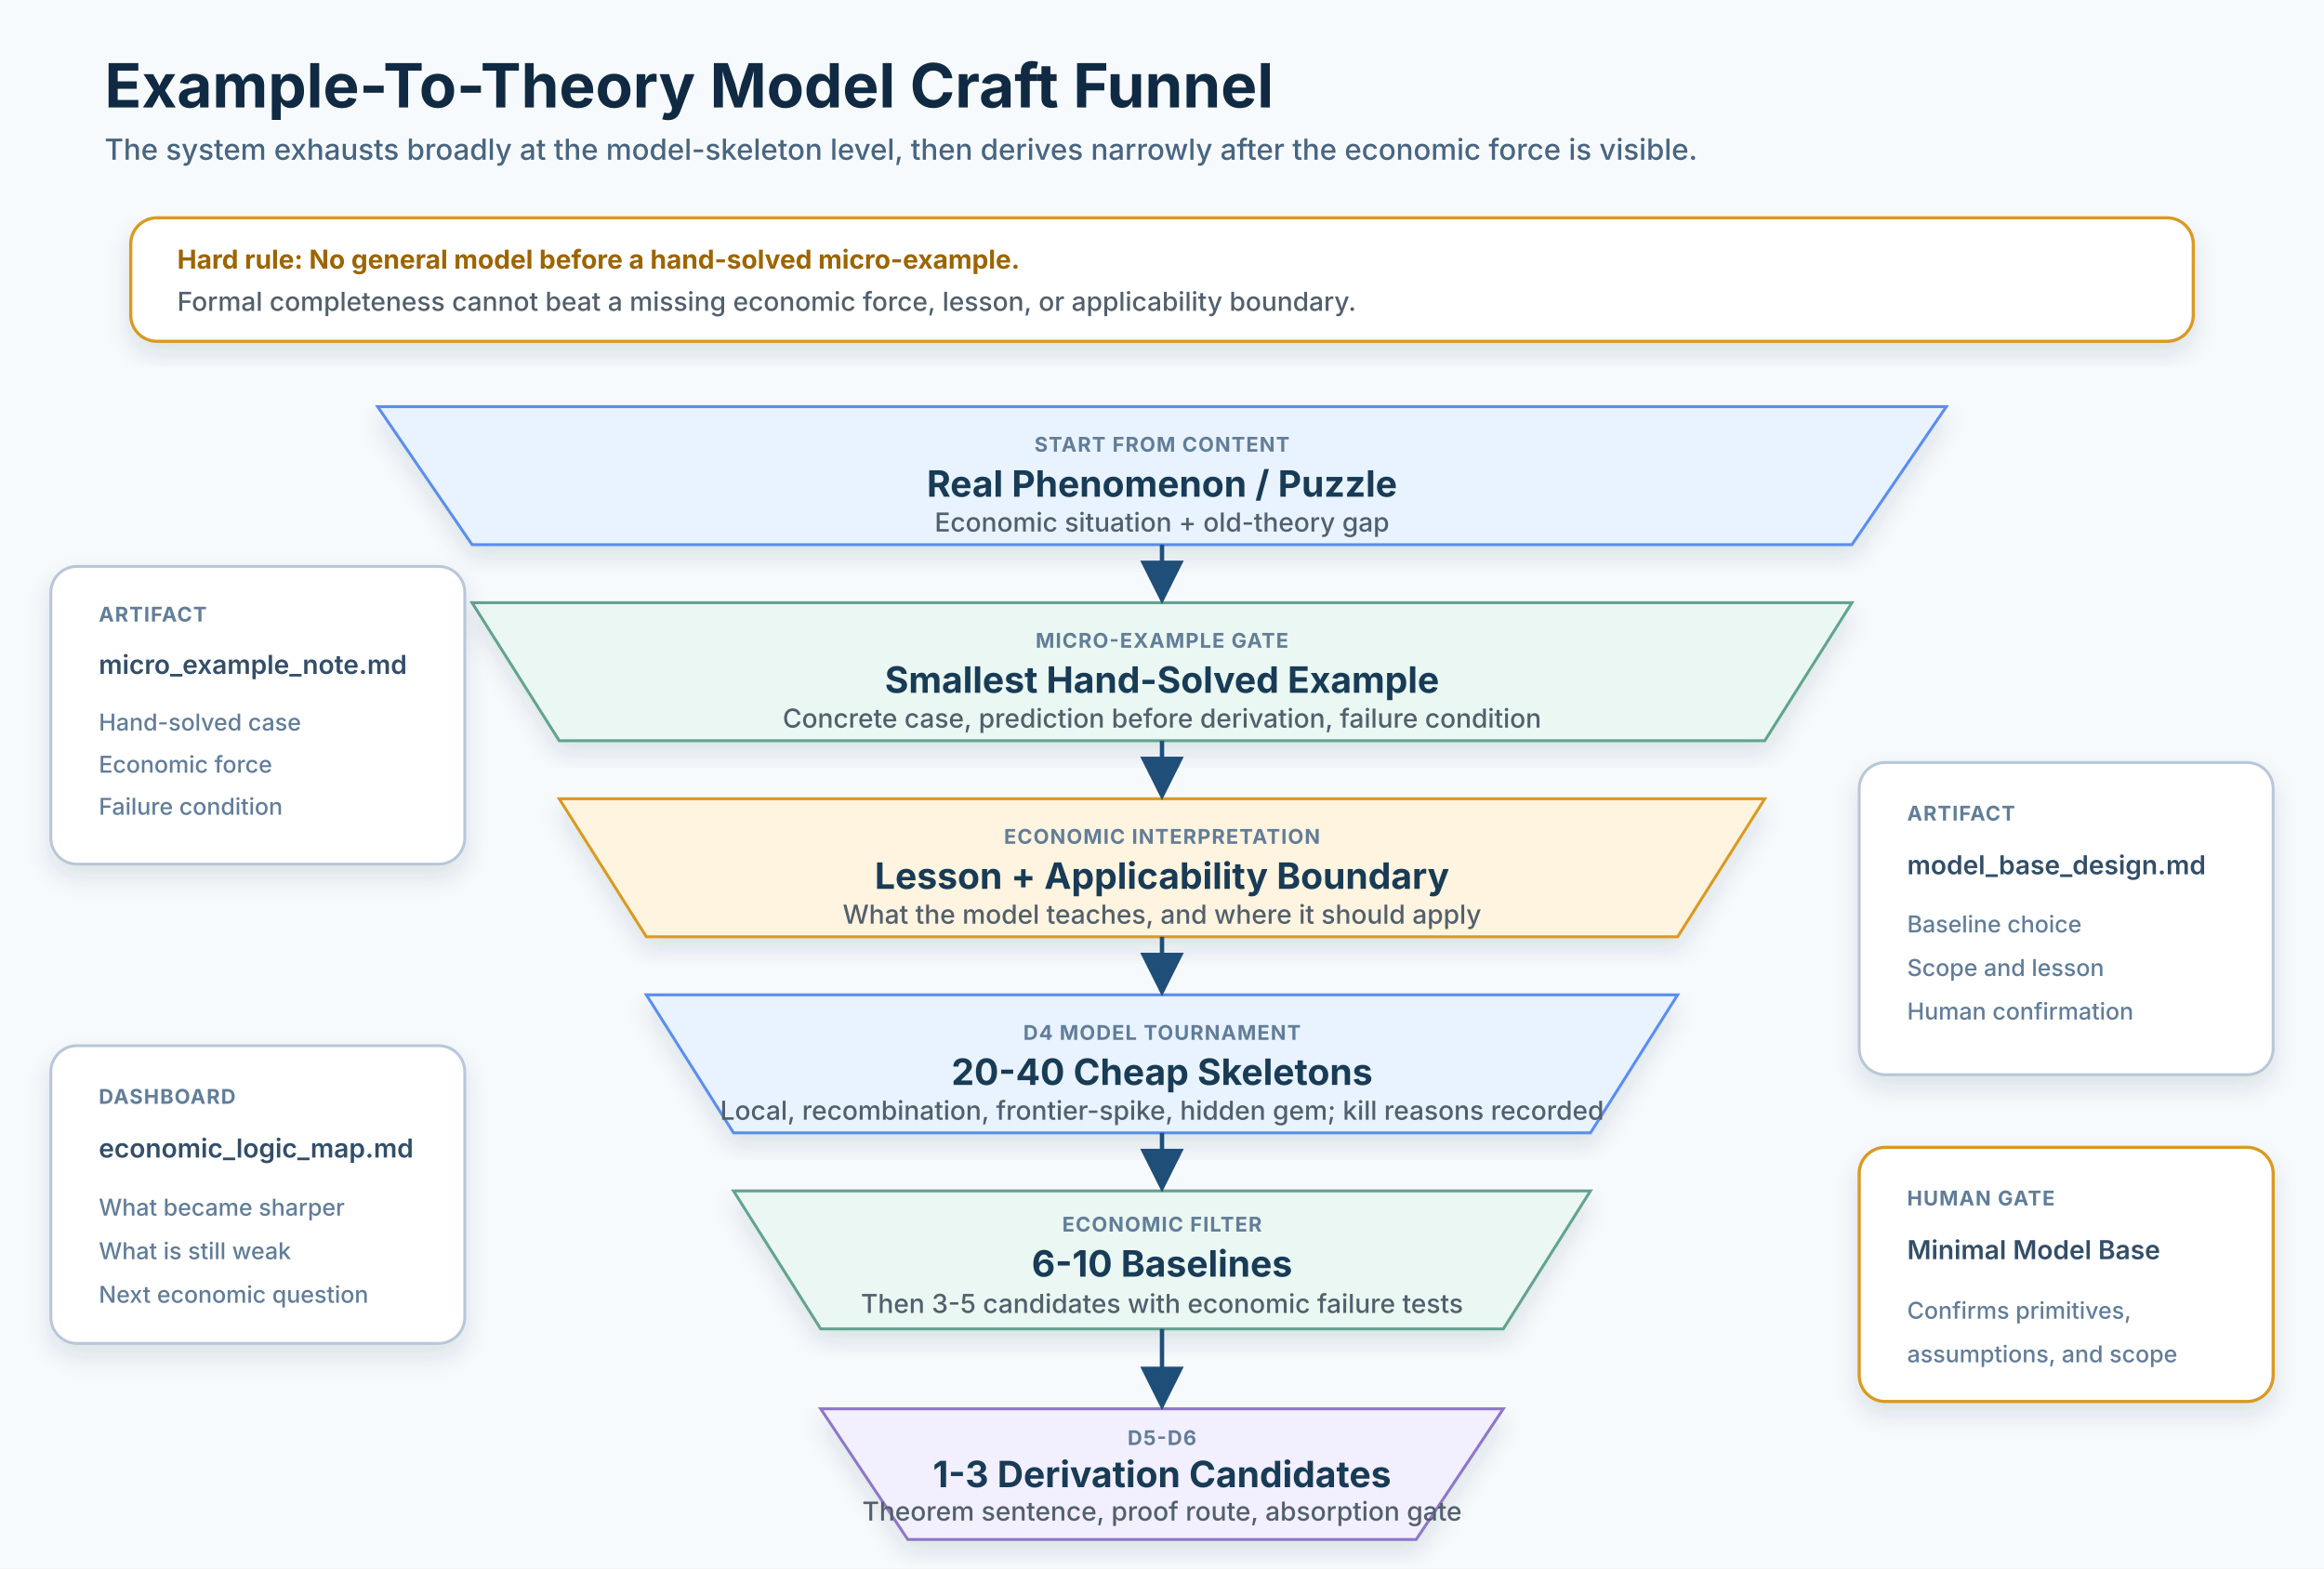
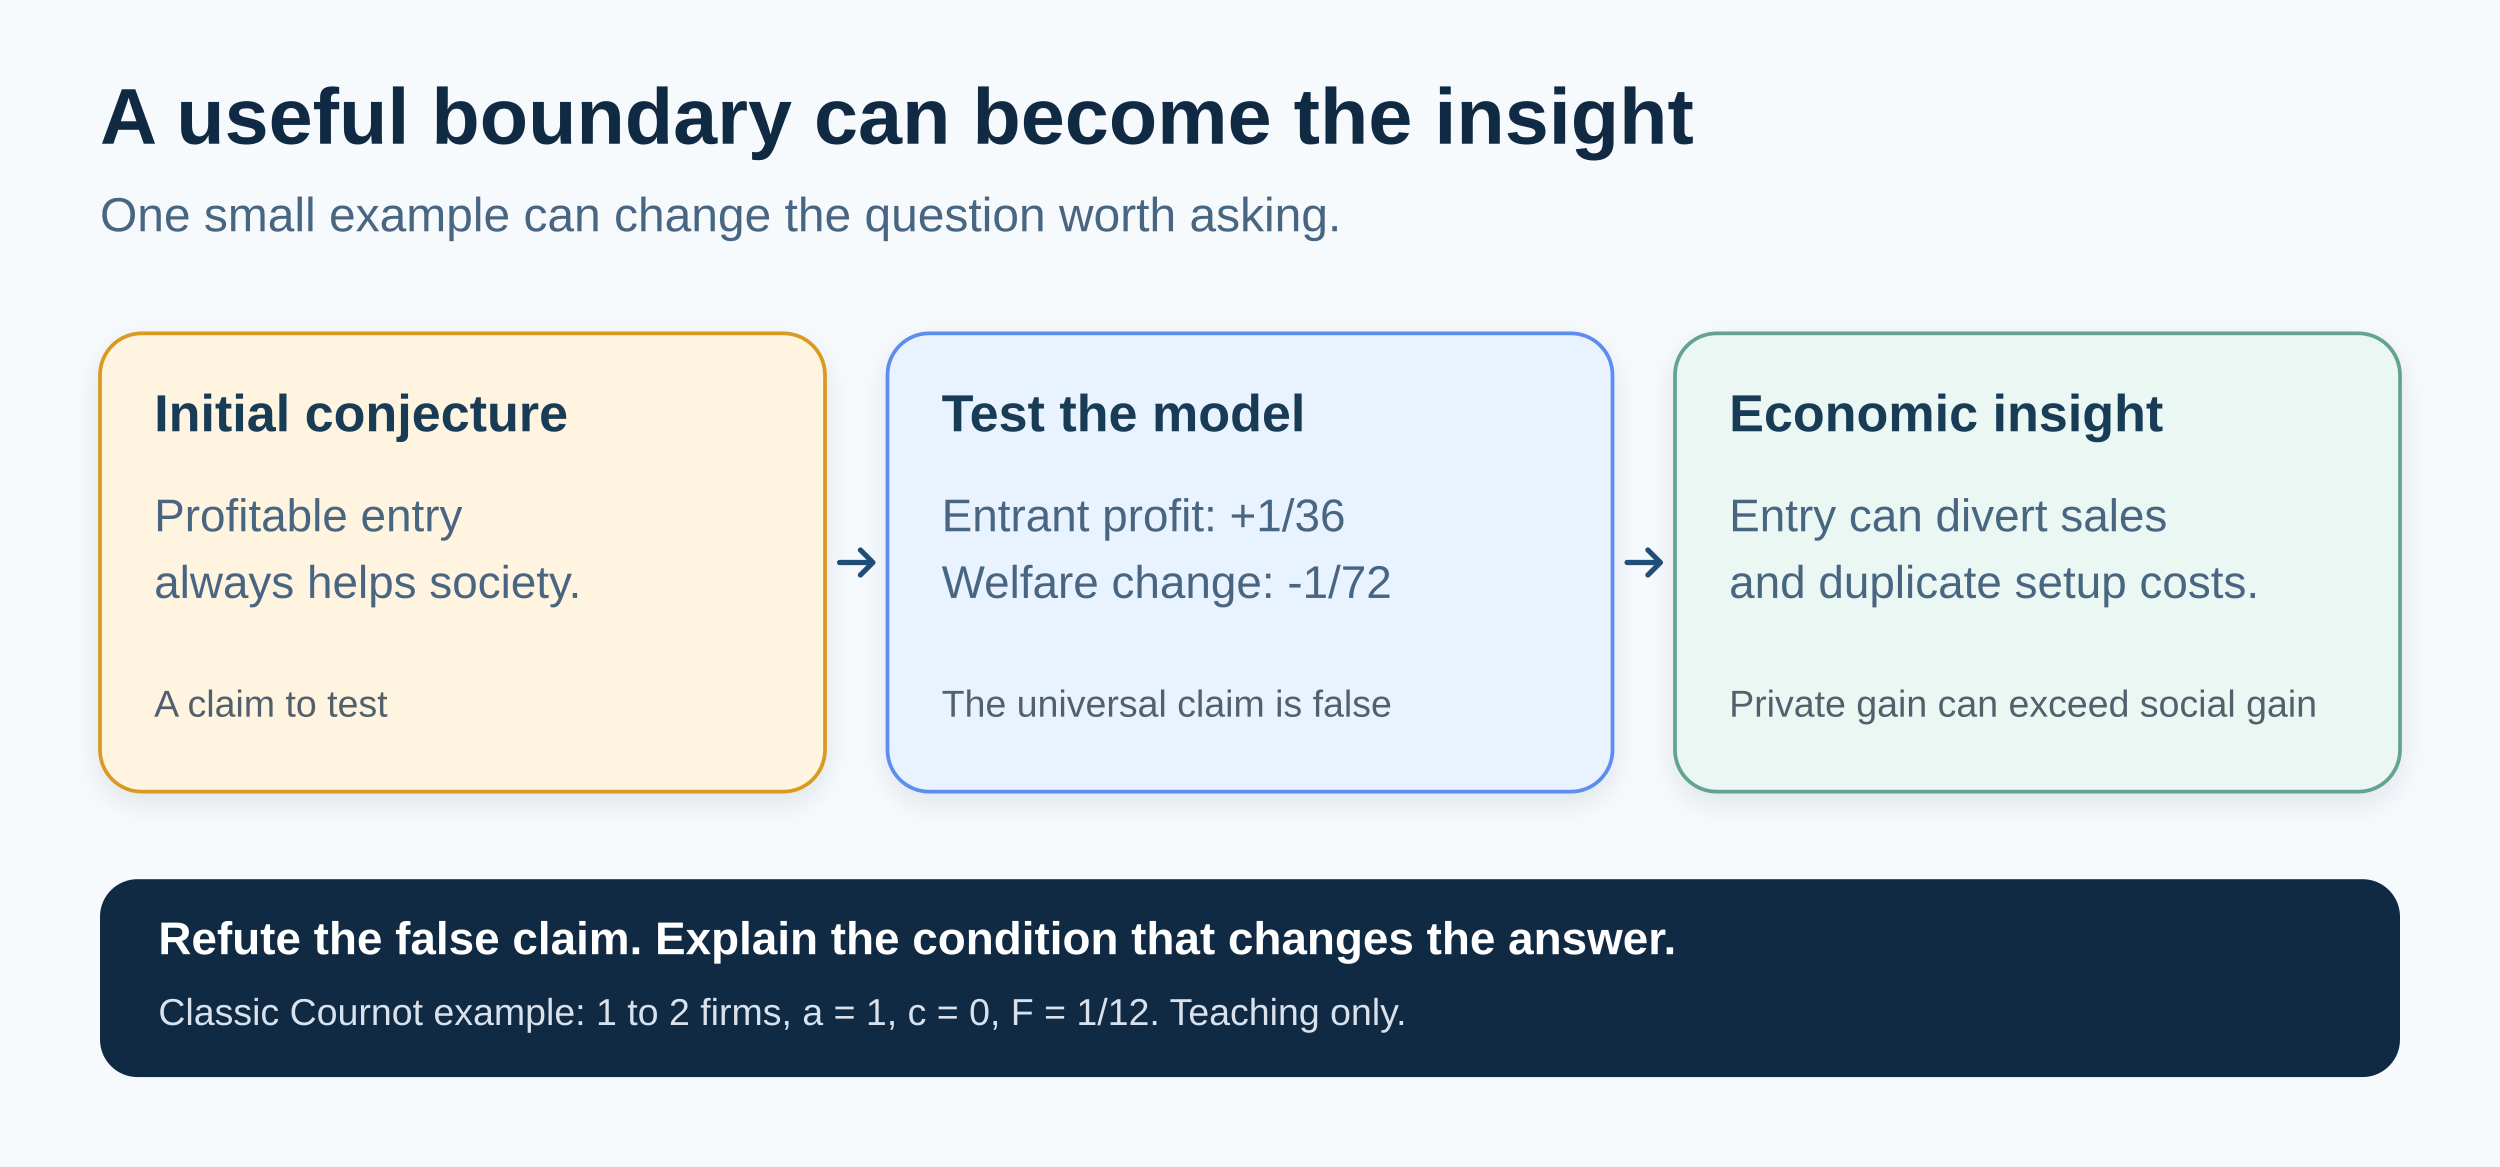
- <svg xmlns="http://www.w3.org/2000/svg" width="1600" height="1080" viewBox="0 0 1600 1080" role="img" aria-labelledby="title desc">
+ <svg xmlns="http://www.w3.org/2000/svg" width="1200" height="560" viewBox="0 0 1200 560" role="img" aria-labelledby="title desc">
  <defs>
-     <filter id="softShadow" x="-10%" y="-10%" width="120%" height="130%">
-       <feDropShadow dx="0" dy="8" stdDeviation="8" flood-color="#16324f" flood-opacity="0.12" />
+     <filter id="shadow" x="-8%" y="-10%" width="116%" height="125%">
+       <feDropShadow dx="0" dy="5" stdDeviation="6" flood-color="#16324f" flood-opacity="0.10" />
    </filter>
-     <marker id="arrow" markerWidth="10" markerHeight="10" refX="8" refY="5" orient="auto" markerUnits="strokeWidth">
-       <path d="M0,0 L10,5 L0,10 Z" fill="#1f4e79" />
-     </marker>
    <style>
-       .bg { fill: #f7fafc; }
-       .title { font: 700 42px Inter, Segoe UI, Arial, sans-serif; fill: #102a43; }
-       .subtitle { font: 500 20px Inter, Segoe UI, Arial, sans-serif; fill: #486581; }
-       .funnel1 { fill: #e8f3ff; stroke: #5b8def; stroke-width: 2; filter: url(#softShadow); }
-       .funnel2 { fill: #eaf7f2; stroke: #63a38f; stroke-width: 2; filter: url(#softShadow); }
-       .funnel3 { fill: #fff4df; stroke: #d99a22; stroke-width: 2; filter: url(#softShadow); }
-       .funnel4 { fill: #f2efff; stroke: #8f77c7; stroke-width: 2; filter: url(#softShadow); }
-       .guard { fill: #ffffff; stroke: #d99a22; stroke-width: 2.2; filter: url(#softShadow); }
-       .artifact { fill: #ffffff; stroke: #b8c7d9; stroke-width: 2; filter: url(#softShadow); }
-       .label { font: 750 25px Inter, Segoe UI, Arial, sans-serif; fill: #183b56; }
-       .small { font: 500 18px Inter, Segoe UI, Arial, sans-serif; fill: #52606d; }
-       .compact { font: 500 16px Inter, Segoe UI, Arial, sans-serif; fill: #52606d; }
-       .tiny { font: 700 14px Inter, Segoe UI, Arial, sans-serif; fill: #627d98; letter-spacing: 0.7px; }
-       .rule { font: 750 18px Inter, Segoe UI, Arial, sans-serif; fill: #9c6500; }
-       .arrow { stroke: #1f4e79; stroke-width: 3; fill: none; marker-end: url(#arrow); }
-       .center { text-anchor: middle; }
-       .sideText { font: 600 18px Inter, Segoe UI, Arial, sans-serif; fill: #334e68; }
-       .sideSmall { font: 500 16px Inter, Segoe UI, Arial, sans-serif; fill: #627d98; }
-     </style>
+     text { font-family: "Segoe UI", Arial, sans-serif; }
+     .title { font-size: 38px; font-weight: 700; fill: #102a43; }
+     .subtitle { font-size: 23px; fill: #486581; }
+     .heading { font-size: 25px; font-weight: 700; fill: #183b56; }
+     .body { font-size: 22px; fill: #486581; }
+     .note { font-size: 18px; fill: #52606d; }
+     .card { stroke-width: 1.8; filter: url(#shadow); }
+     .arrow { fill: none; stroke: #1f4e79; stroke-width: 2.5; stroke-linecap: round; stroke-linejoin: round; }
+   </style>
  </defs>
-   <rect class="bg" width="1600" height="1080" />
-   <text x="72" y="74" class="title">Example-To-Theory Model Craft Funnel</text>
-   <text x="72" y="110" class="subtitle">The system exhausts broadly at the model-skeleton level, then derives narrowly after the economic force is visible.</text>
-   <rect x="90" y="150" width="1420" height="85" rx="18" class="guard" />
-   <text x="122" y="185" class="rule">Hard rule: No general model before a hand-solved micro-example.</text>
-   <text x="122" y="214" class="small">Formal completeness cannot beat a missing economic force, lesson, or applicability boundary.</text>
-   <polygon points="260,280 1340,280 1275,375 325,375" class="funnel1" />
-   <text x="800" y="311" class="tiny center">START FROM CONTENT</text>
-   <text x="800" y="342" class="label center">Real Phenomenon / Puzzle</text>
-   <text x="800" y="366" class="small center">Economic situation + old-theory gap</text>
-   <polygon points="325,415 1275,415 1215,510 385,510" class="funnel2" />
-   <text x="800" y="446" class="tiny center">MICRO-EXAMPLE GATE</text>
-   <text x="800" y="477" class="label center">Smallest Hand-Solved Example</text>
-   <text x="800" y="501" class="small center">Concrete case, prediction before derivation, failure condition</text>
-   <polygon points="385,550 1215,550 1155,645 445,645" class="funnel3" />
-   <text x="800" y="581" class="tiny center">ECONOMIC INTERPRETATION</text>
-   <text x="800" y="612" class="label center">Lesson + Applicability Boundary</text>
-   <text x="800" y="636" class="small center">What the model teaches, and where it should apply</text>
-   <polygon points="445,685 1155,685 1095,780 505,780" class="funnel1" />
-   <text x="800" y="716" class="tiny center">D4 MODEL TOURNAMENT</text>
-   <text x="800" y="747" class="label center">20-40 Cheap Skeletons</text>
-   <text x="800" y="771" class="small center">Local, recombination, frontier-spike, hidden gem; kill reasons recorded</text>
-   <polygon points="505,820 1095,820 1035,915 565,915" class="funnel2" />
-   <text x="800" y="848" class="tiny center">ECONOMIC FILTER</text>
-   <text x="800" y="879" class="label center">6-10 Baselines</text>
-   <text x="800" y="904" class="small center">Then 3-5 candidates with economic failure tests</text>
-   <polygon points="565,970 1035,970 975,1060 625,1060" class="funnel4" />
-   <text x="800" y="995" class="tiny center">D5-D6</text>
-   <text x="800" y="1024" class="label center">1-3 Derivation Candidates</text>
-   <text x="800" y="1047" class="small center">Theorem sentence, proof route, absorption gate</text>
-   <path class="arrow" d="M800 375 V410" />
-   <path class="arrow" d="M800 510 V545" />
-   <path class="arrow" d="M800 645 V680" />
-   <path class="arrow" d="M800 780 V815" />
-   <path class="arrow" d="M800 915 V965" />
-   <rect x="35" y="390" width="285" height="205" rx="18" class="artifact" />
-   <text x="68" y="428" class="tiny">ARTIFACT</text>
-   <text x="68" y="464" class="sideText">micro_example_note.md</text>
-   <text x="68" y="503" class="sideSmall">Hand-solved case</text>
-   <text x="68" y="532" class="sideSmall">Economic force</text>
-   <text x="68" y="561" class="sideSmall">Failure condition</text>
-   <rect x="1280" y="525" width="285" height="215" rx="18" class="artifact" />
-   <text x="1313" y="565" class="tiny">ARTIFACT</text>
-   <text x="1313" y="602" class="sideText">model_base_design.md</text>
-   <text x="1313" y="642" class="sideSmall">Baseline choice</text>
-   <text x="1313" y="672" class="sideSmall">Scope and lesson</text>
-   <text x="1313" y="702" class="sideSmall">Human confirmation</text>
-   <rect x="35" y="720" width="285" height="205" rx="18" class="artifact" />
-   <text x="68" y="760" class="tiny">DASHBOARD</text>
-   <text x="68" y="797" class="sideText">economic_logic_map.md</text>
-   <text x="68" y="837" class="sideSmall">What became sharper</text>
-   <text x="68" y="867" class="sideSmall">What is still weak</text>
-   <text x="68" y="897" class="sideSmall">Next economic question</text>
-   <rect x="1280" y="790" width="285" height="175" rx="18" class="guard" />
-   <text x="1313" y="830" class="tiny">HUMAN GATE</text>
-   <text x="1313" y="867" class="sideText">Minimal Model Base</text>
-   <text x="1313" y="908" class="sideSmall">Confirms primitives,</text>
-   <text x="1313" y="938" class="sideSmall">assumptions, and scope</text>
+   <rect width="1200" height="560" fill="#f7fafc" />
+   <text x="48" y="69" class="title">A useful boundary can become the insight</text>
+   <text x="48" y="111" class="subtitle">One small example can change the question worth asking.</text>
+   <rect x="48" y="160" width="348" height="220" rx="20" class="card" fill="#fff4df" stroke="#d99a22" />
+   <rect x="426" y="160" width="348" height="220" rx="20" class="card" fill="#e8f3ff" stroke="#5b8def" />
+   <rect x="804" y="160" width="348" height="220" rx="20" class="card" fill="#eaf7f2" stroke="#63a38f" />
+   <text x="74" y="207" class="heading">Initial conjecture</text>
+   <text x="74" y="255" class="body">Profitable entry</text>
+   <text x="74" y="287" class="body">always helps society.</text>
+   <text x="74" y="344" class="note">A claim to test</text>
+   <text x="452" y="207" class="heading">Test the model</text>
+   <text x="452" y="255" class="body">Entrant profit: +1/36</text>
+   <text x="452" y="287" class="body">Welfare change: -1/72</text>
+   <text x="452" y="344" class="note">The universal claim is false</text>
+   <text x="830" y="207" class="heading">Economic insight</text>
+   <text x="830" y="255" class="body">Entry can divert sales</text>
+   <text x="830" y="287" class="body">and duplicate setup costs.</text>
+   <text x="830" y="344" class="note">Private gain can exceed social gain</text>
+   <path class="arrow" d="M403 270 H419 M413 264 L419 270 L413 276" />
+   <path class="arrow" d="M781 270 H797 M791 264 L797 270 L791 276" />
+   <rect x="48" y="422" width="1104" height="95" rx="18" fill="#102a43" />
+   <text x="76" y="458" font-size="22" font-weight="600" fill="#ffffff">Refute the false claim. Explain the condition that changes the answer.</text>
+   <text x="76" y="492" font-size="18" fill="#d9e2ec">Classic Cournot example: 1 to 2 firms, a = 1, c = 0, F = 1/12. Teaching only.</text>
</svg>
